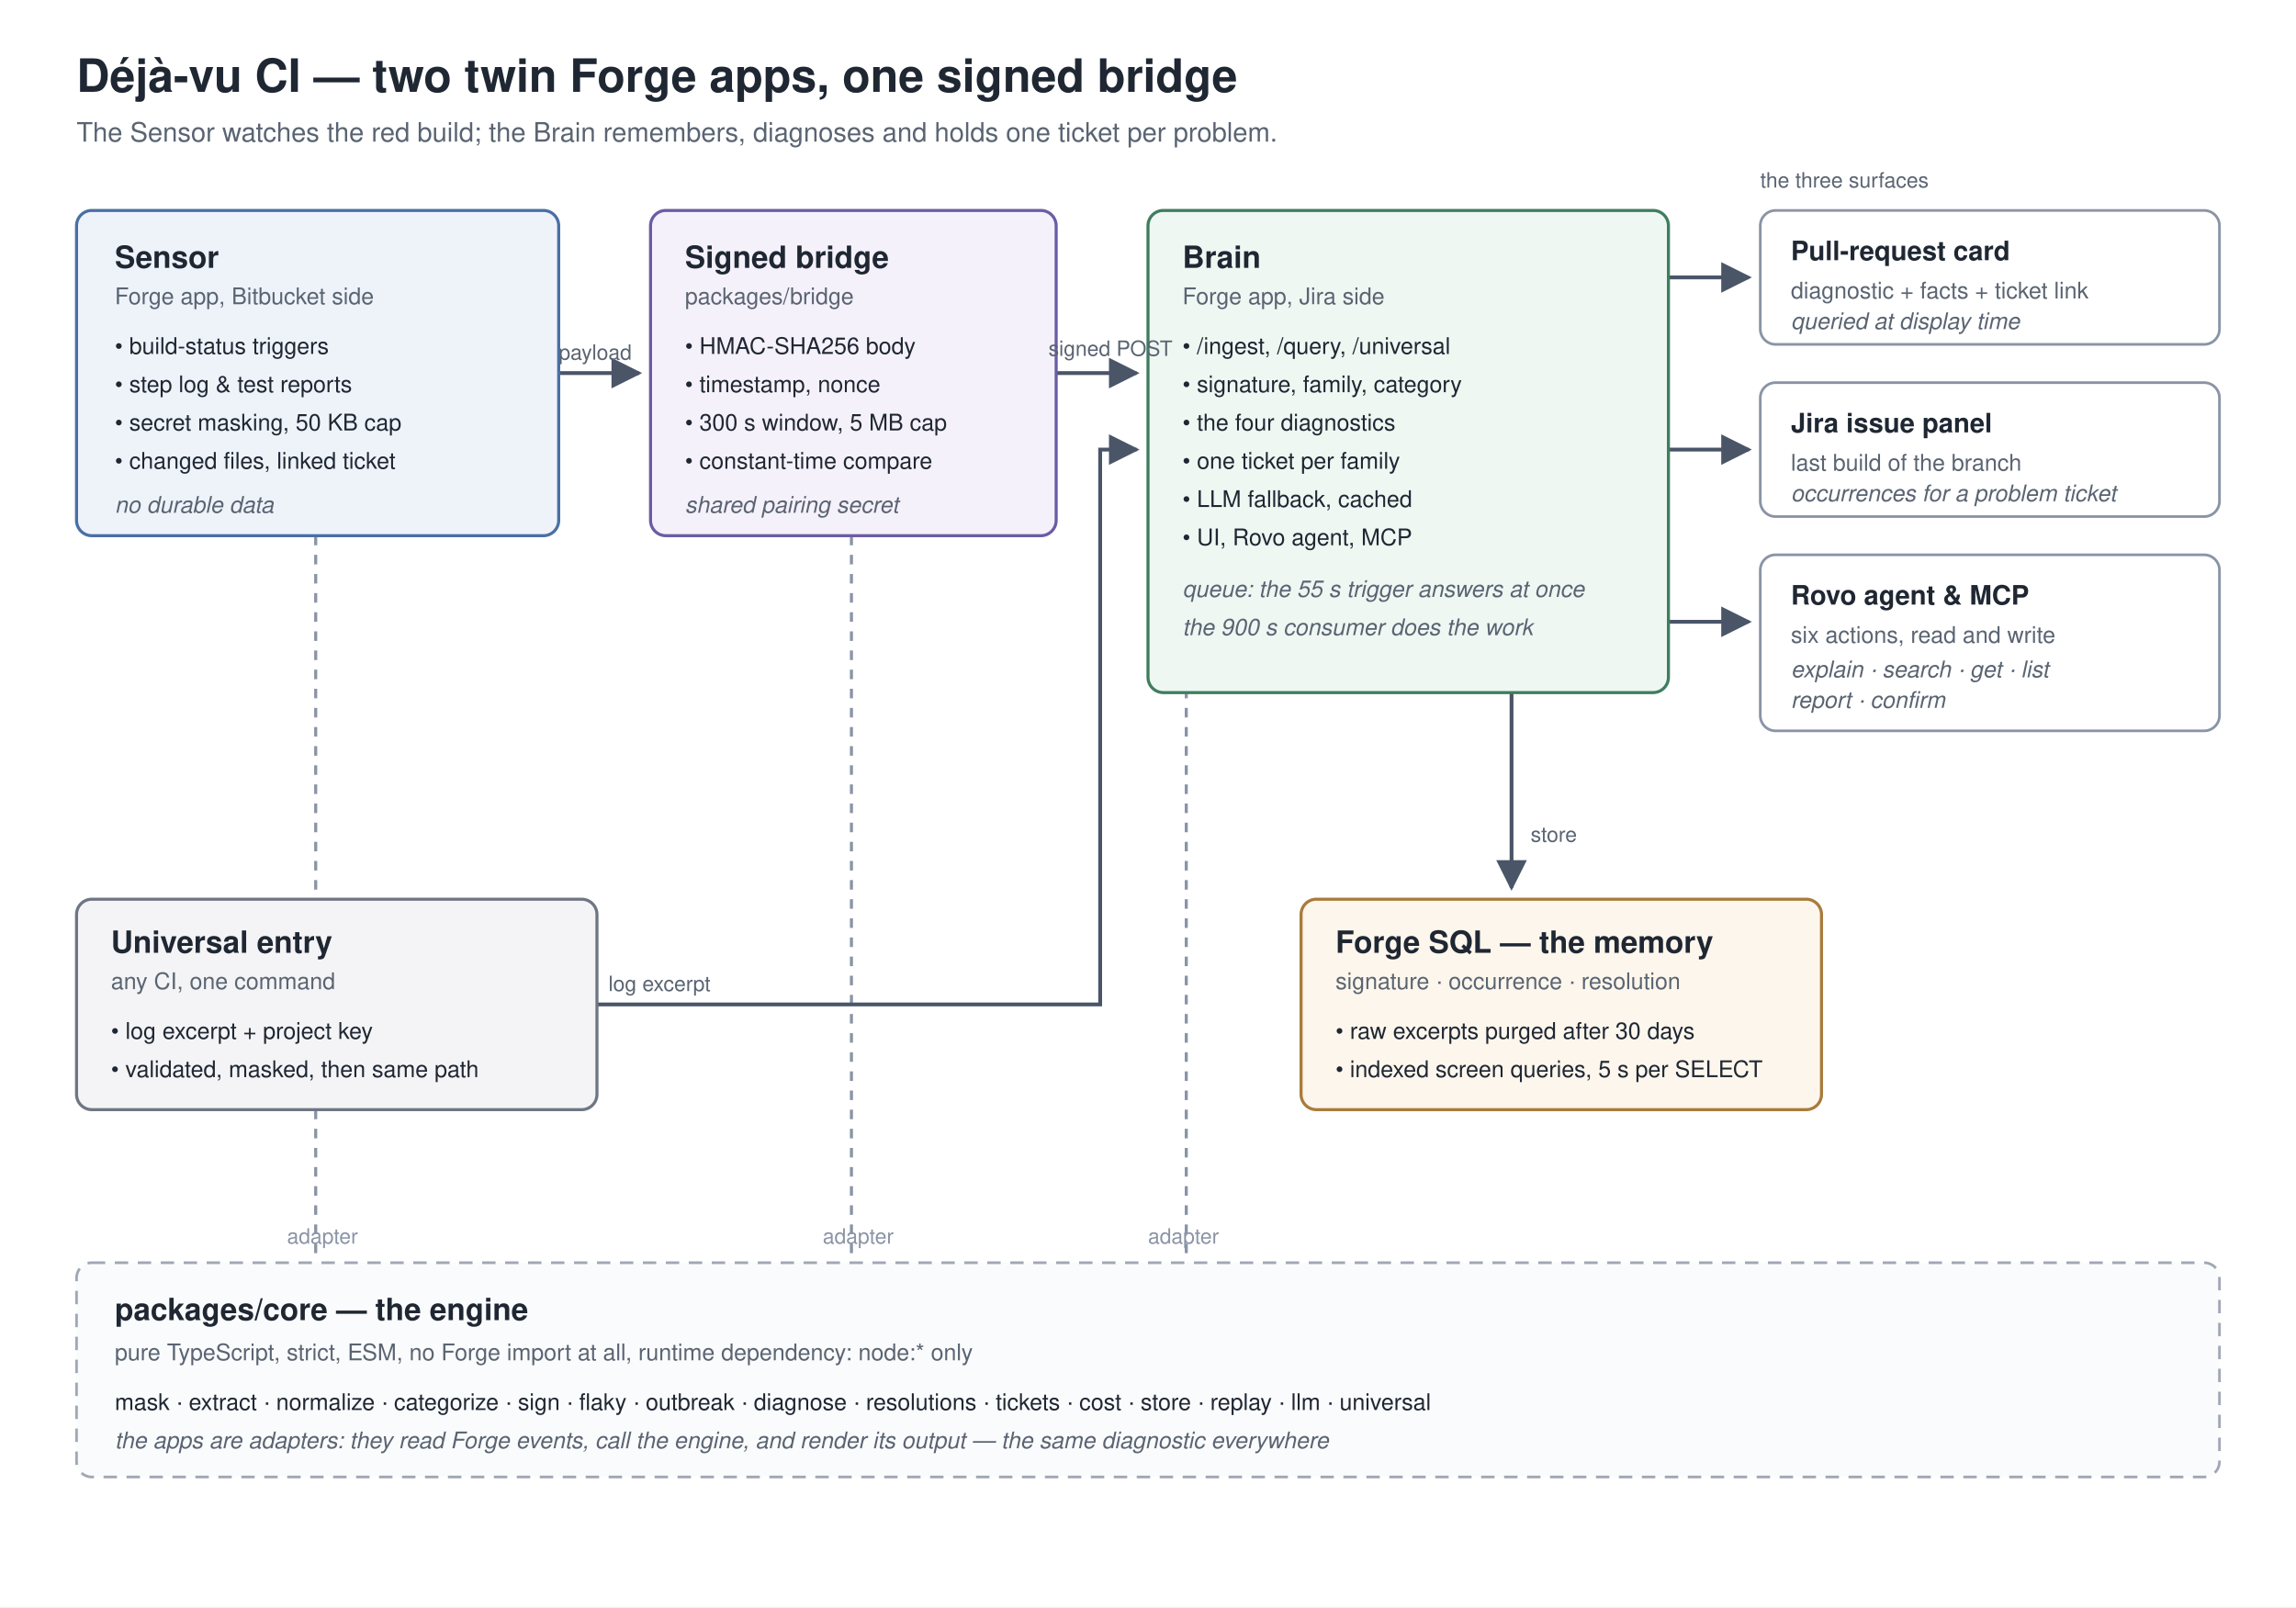
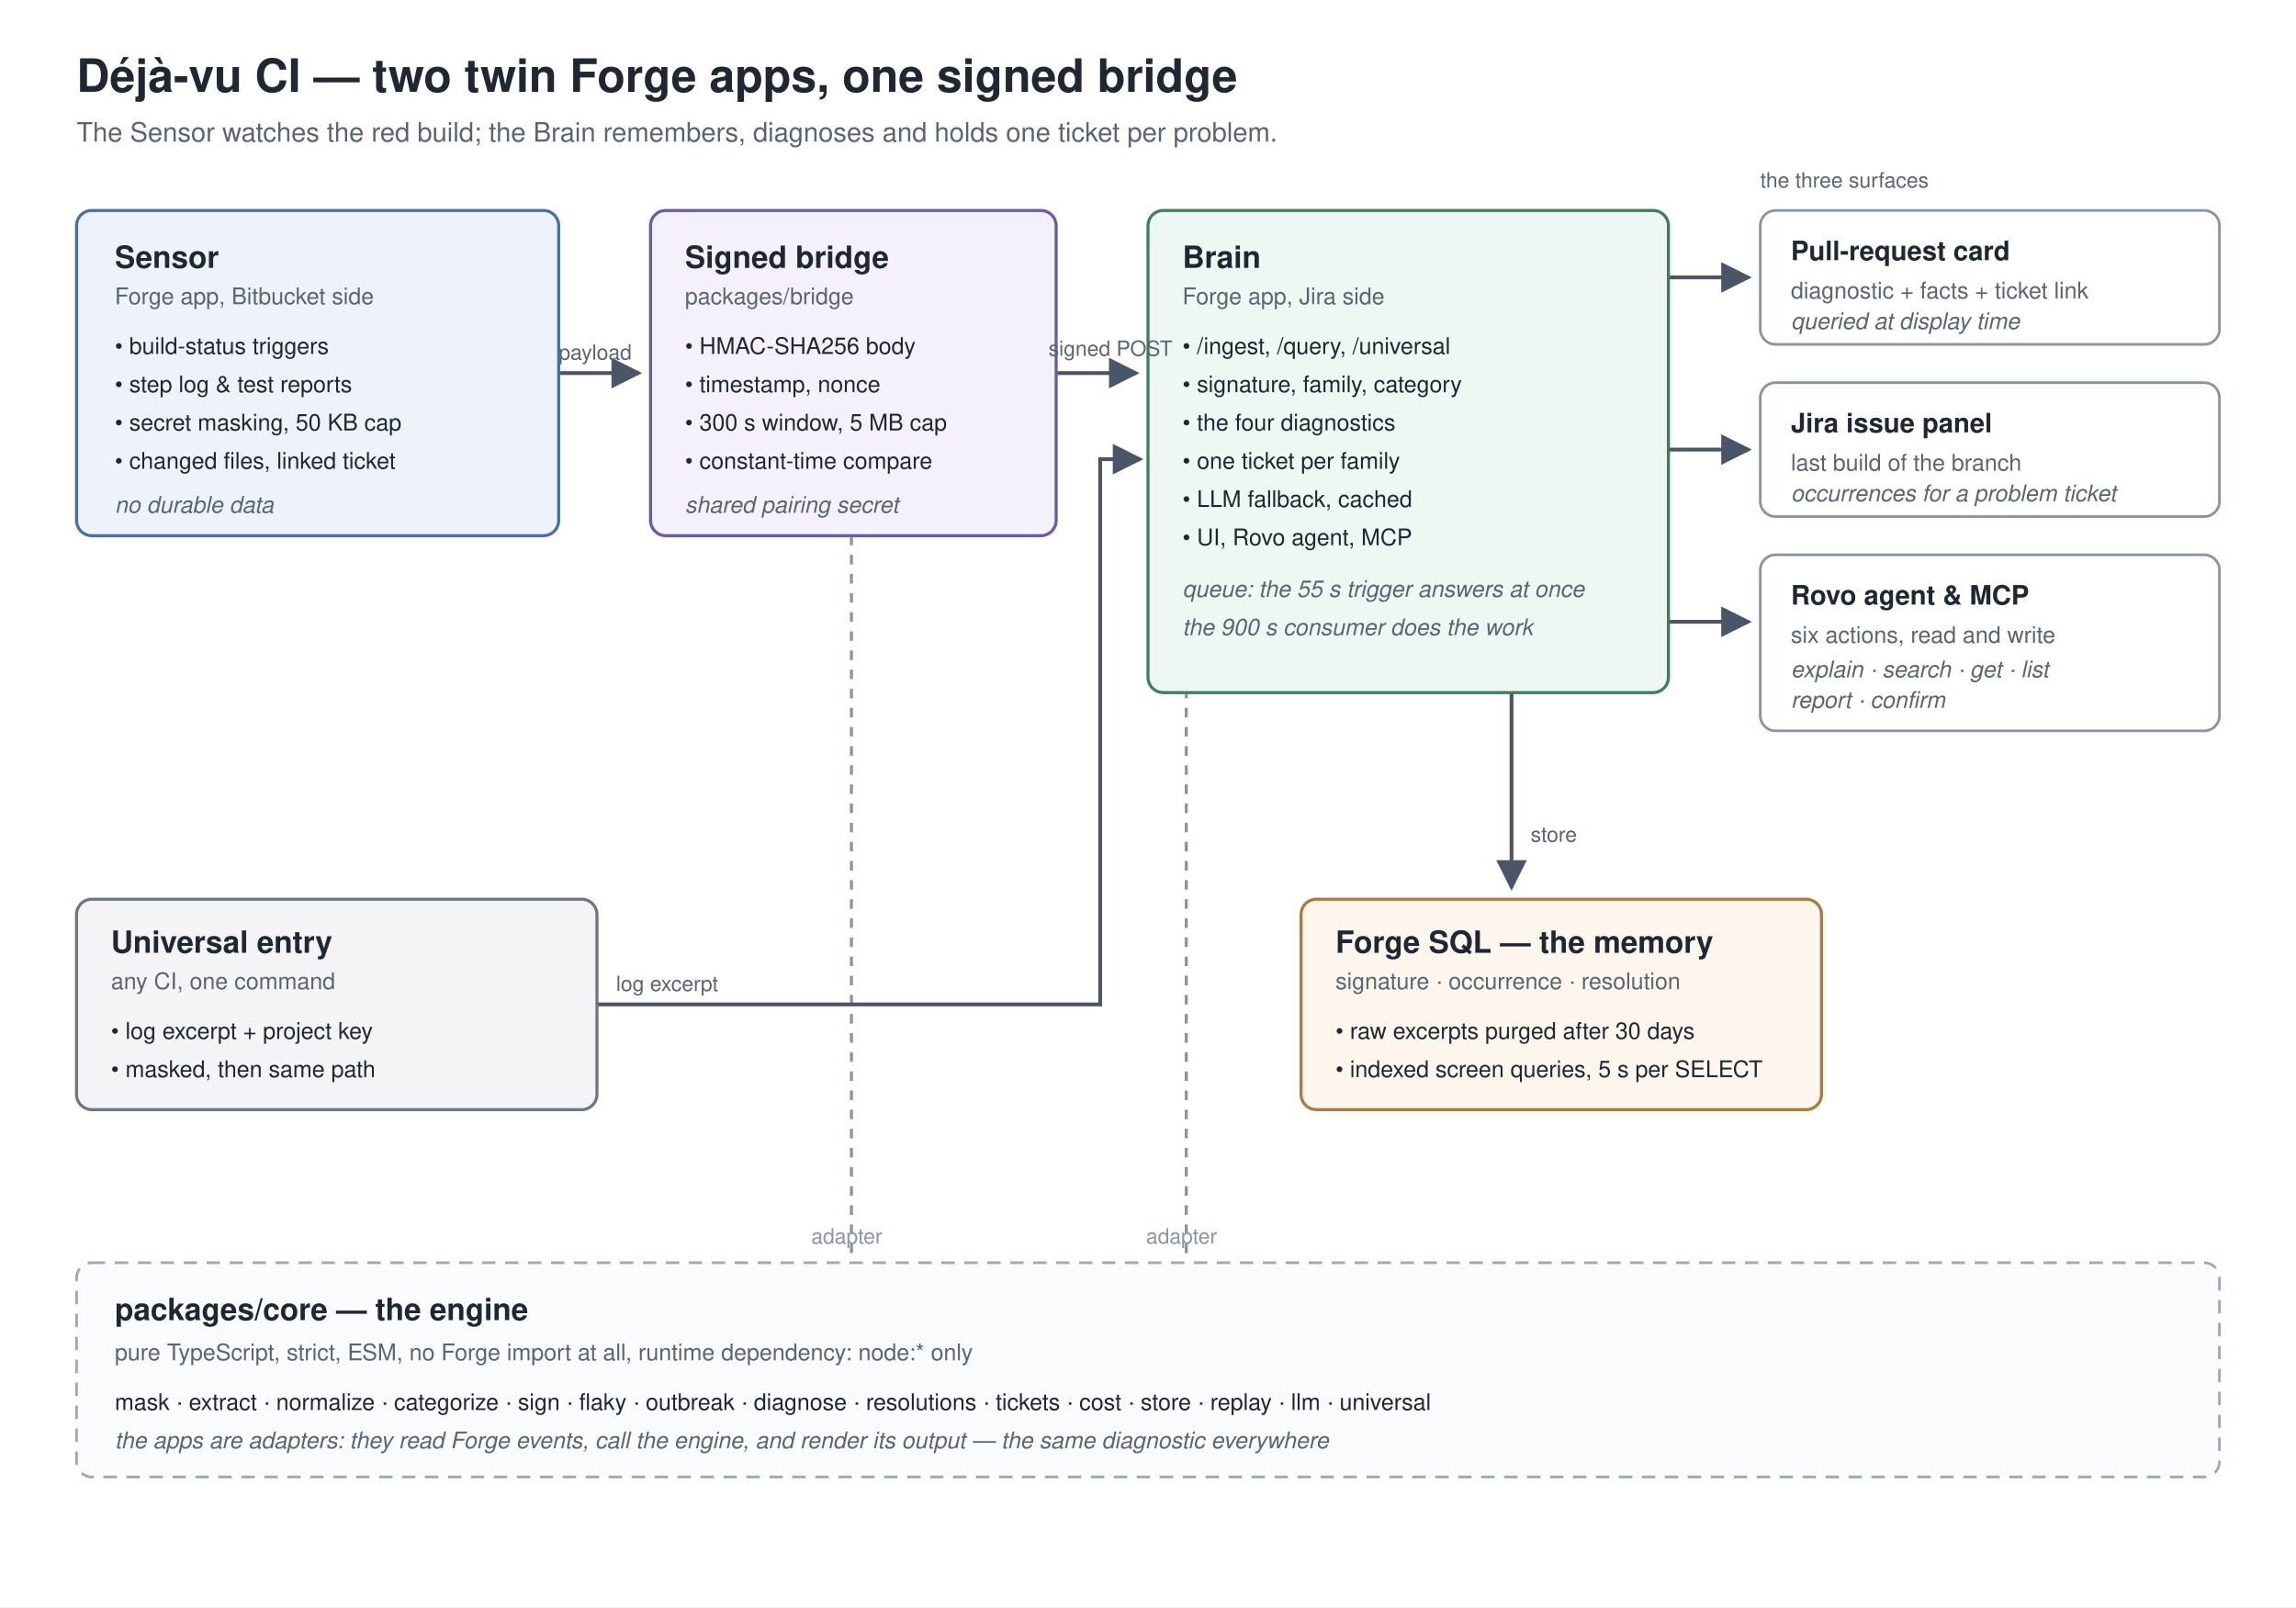
<svg xmlns="http://www.w3.org/2000/svg" width="1200" height="840" viewBox="0 0 1200 840" font-family="Helvetica, Arial, sans-serif">
  <defs>
    <marker id="arrow" viewBox="0 0 10 10" refX="9" refY="5" markerWidth="8" markerHeight="8" orient="auto-start-reverse">
      <path d="M 0 0 L 10 5 L 0 10 z" fill="#4a5568" />
    </marker>
    <marker id="arrow-soft" viewBox="0 0 10 10" refX="9" refY="5" markerWidth="7" markerHeight="7" orient="auto-start-reverse">
      <path d="M 0 0 L 10 5 L 0 10 z" fill="#8a94a6" />
    </marker>
  </defs>
  <rect x="0" y="0" width="1200" height="840" fill="#ffffff" />
  <text x="40" y="48" font-size="24" font-weight="bold" fill="#1f2733">Déjà-vu CI — two twin Forge apps, one signed bridge</text>
  <text x="40" y="74" font-size="14" fill="#5a6472">The Sensor watches the red build; the Brain remembers, diagnoses and holds one ticket per problem.</text>
  <g stroke="#8a94a6" stroke-width="1.6" fill="none" stroke-dasharray="5 5">
-     <path d="M 165 280 L 165 656" />
    <path d="M 445 280 L 445 656" />
    <path d="M 620 360 L 620 656" />
  </g>
  <g stroke="#4a5568" stroke-width="2" fill="none" marker-end="url(#arrow)">
    <path d="M 292 195 L 334 195" />
    <path d="M 552 195 L 594 195" />
    <path d="M 872 145 L 914 145" />
    <path d="M 872 235 L 914 235" />
    <path d="M 872 325 L 914 325" />
    <path d="M 790 362 L 790 464" />
  </g>
-   <path d="M 312 525 L 575 525 L 575 235 L 594 235" stroke="#4a5568" stroke-width="2" fill="none" marker-end="url(#arrow)" />
+   <path d="M 312 525 L 575 525 L 575 240 L 596 240" stroke="#4a5568" stroke-width="2" fill="none" marker-end="url(#arrow)" />
  <rect x="40" y="110" width="252" height="170" rx="8" fill="#eef3fa" stroke="#4a6fa5" stroke-width="1.6" />
  <text x="60" y="140" font-size="16" font-weight="bold" fill="#1f2733">Sensor</text>
  <text x="60" y="159" font-size="12" fill="#5a6472">Forge app, Bitbucket side</text>
  <text x="60" y="185" font-size="12" fill="#1f2733">• build-status triggers</text>
  <text x="60" y="205" font-size="12" fill="#1f2733">• step log &amp; test reports</text>
  <text x="60" y="225" font-size="12" fill="#1f2733">• secret masking, 50 KB cap</text>
  <text x="60" y="245" font-size="12" fill="#1f2733">• changed files, linked ticket</text>
  <text x="60" y="268" font-size="12" font-style="italic" fill="#5a6472">no durable data</text>
  <rect x="340" y="110" width="212" height="170" rx="8" fill="#f5f1fa" stroke="#6b5ca5" stroke-width="1.6" />
  <text x="358" y="140" font-size="16" font-weight="bold" fill="#1f2733">Signed bridge</text>
  <text x="358" y="159" font-size="12" fill="#5a6472">packages/bridge</text>
  <text x="358" y="185" font-size="12" fill="#1f2733">• HMAC-SHA256 body</text>
  <text x="358" y="205" font-size="12" fill="#1f2733">• timestamp, nonce</text>
  <text x="358" y="225" font-size="12" fill="#1f2733">• 300 s window, 5 MB cap</text>
  <text x="358" y="245" font-size="12" fill="#1f2733">• constant-time compare</text>
  <text x="358" y="268" font-size="12" font-style="italic" fill="#5a6472">shared pairing secret</text>
  <rect x="600" y="110" width="272" height="252" rx="8" fill="#eef7f2" stroke="#3f7d5f" stroke-width="1.6" />
  <text x="618" y="140" font-size="16" font-weight="bold" fill="#1f2733">Brain</text>
  <text x="618" y="159" font-size="12" fill="#5a6472">Forge app, Jira side</text>
  <text x="618" y="185" font-size="12" fill="#1f2733">• /ingest, /query, /universal</text>
  <text x="618" y="205" font-size="12" fill="#1f2733">• signature, family, category</text>
  <text x="618" y="225" font-size="12" fill="#1f2733">• the four diagnostics</text>
  <text x="618" y="245" font-size="12" fill="#1f2733">• one ticket per family</text>
  <text x="618" y="265" font-size="12" fill="#1f2733">• LLM fallback, cached</text>
  <text x="618" y="285" font-size="12" fill="#1f2733">• UI, Rovo agent, MCP</text>
  <text x="618" y="312" font-size="12" font-style="italic" fill="#5a6472">queue: the 55 s trigger answers at once</text>
  <text x="618" y="332" font-size="12" font-style="italic" fill="#5a6472">the 900 s consumer does the work</text>
  <rect x="920" y="110" width="240" height="70" rx="8" fill="#ffffff" stroke="#8a94a6" stroke-width="1.4" />
  <text x="936" y="136" font-size="14" font-weight="bold" fill="#1f2733">Pull-request card</text>
  <text x="936" y="156" font-size="12" fill="#5a6472">diagnostic + facts + ticket link</text>
  <text x="936" y="172" font-size="12" font-style="italic" fill="#5a6472">queried at display time</text>
  <rect x="920" y="200" width="240" height="70" rx="8" fill="#ffffff" stroke="#8a94a6" stroke-width="1.4" />
  <text x="936" y="226" font-size="14" font-weight="bold" fill="#1f2733">Jira issue panel</text>
  <text x="936" y="246" font-size="12" fill="#5a6472">last build of the branch</text>
  <text x="936" y="262" font-size="12" font-style="italic" fill="#5a6472">occurrences for a problem ticket</text>
  <rect x="920" y="290" width="240" height="92" rx="8" fill="#ffffff" stroke="#8a94a6" stroke-width="1.4" />
  <text x="936" y="316" font-size="14" font-weight="bold" fill="#1f2733">Rovo agent &amp; MCP</text>
  <text x="936" y="336" font-size="12" fill="#5a6472">six actions, read and write</text>
  <text x="936" y="354" font-size="12" font-style="italic" fill="#5a6472">explain · search · get · list</text>
  <text x="936" y="370" font-size="12" font-style="italic" fill="#5a6472">report · confirm</text>
  <rect x="40" y="470" width="272" height="110" rx="8" fill="#f4f4f6" stroke="#6f7683" stroke-width="1.6" />
  <text x="58" y="498" font-size="16" font-weight="bold" fill="#1f2733">Universal entry</text>
  <text x="58" y="517" font-size="12" fill="#5a6472">any CI, one command</text>
  <text x="58" y="543" font-size="12" fill="#1f2733">• log excerpt + project key</text>
-   <text x="58" y="563" font-size="12" fill="#1f2733">• validated, masked, then same path</text>
+   <text x="58" y="563" font-size="12" fill="#1f2733">• masked, then same path</text>
  <rect x="680" y="470" width="272" height="110" rx="8" fill="#fdf6ec" stroke="#a97b3c" stroke-width="1.6" />
  <text x="698" y="498" font-size="16" font-weight="bold" fill="#1f2733">Forge SQL — the memory</text>
  <text x="698" y="517" font-size="12" fill="#5a6472">signature · occurrence · resolution</text>
  <text x="698" y="543" font-size="12" fill="#1f2733">• raw excerpts purged after 30 days</text>
  <text x="698" y="563" font-size="12" fill="#1f2733">• indexed screen queries, 5 s per SELECT</text>
  <rect x="40" y="660" width="1120" height="112" rx="8" fill="#fafbfc" stroke="#a0a8b5" stroke-width="1.4" stroke-dasharray="7 5" />
  <text x="60" y="690" font-size="16" font-weight="bold" fill="#1f2733">packages/core — the engine</text>
  <text x="60" y="711" font-size="12" fill="#5a6472">pure TypeScript, strict, ESM, no Forge import at all, runtime dependency: node:* only</text>
  <text x="60" y="737" font-size="12" fill="#1f2733">mask · extract · normalize · categorize · sign · flaky · outbreak · diagnose · resolutions · tickets · cost · store · replay · llm · universal</text>
  <text x="60" y="757" font-size="12" font-style="italic" fill="#5a6472">the apps are adapters: they read Forge events, call the engine, and render its output — the same diagnostic everywhere</text>
  <text x="292" y="188" font-size="11" fill="#5a6472">payload</text>
  <text x="548" y="186" font-size="11" fill="#5a6472">signed POST</text>
-   <text x="318" y="518" font-size="11" fill="#5a6472">log excerpt</text>
+   <text x="322" y="518" font-size="11" fill="#5a6472">log excerpt</text>
  <text x="800" y="440" font-size="11" fill="#5a6472">store</text>
  <text x="920" y="98" font-size="11" fill="#5a6472">the three surfaces</text>
-   <text x="150" y="650" font-size="11" fill="#8a94a6">adapter</text>
-   <text x="430" y="650" font-size="11" fill="#8a94a6">adapter</text>
-   <text x="600" y="650" font-size="11" fill="#8a94a6">adapter</text>
+   <text x="424" y="650" font-size="11" fill="#8a94a6">adapter</text>
+   <text x="599" y="650" font-size="11" fill="#8a94a6">adapter</text>
</svg>
